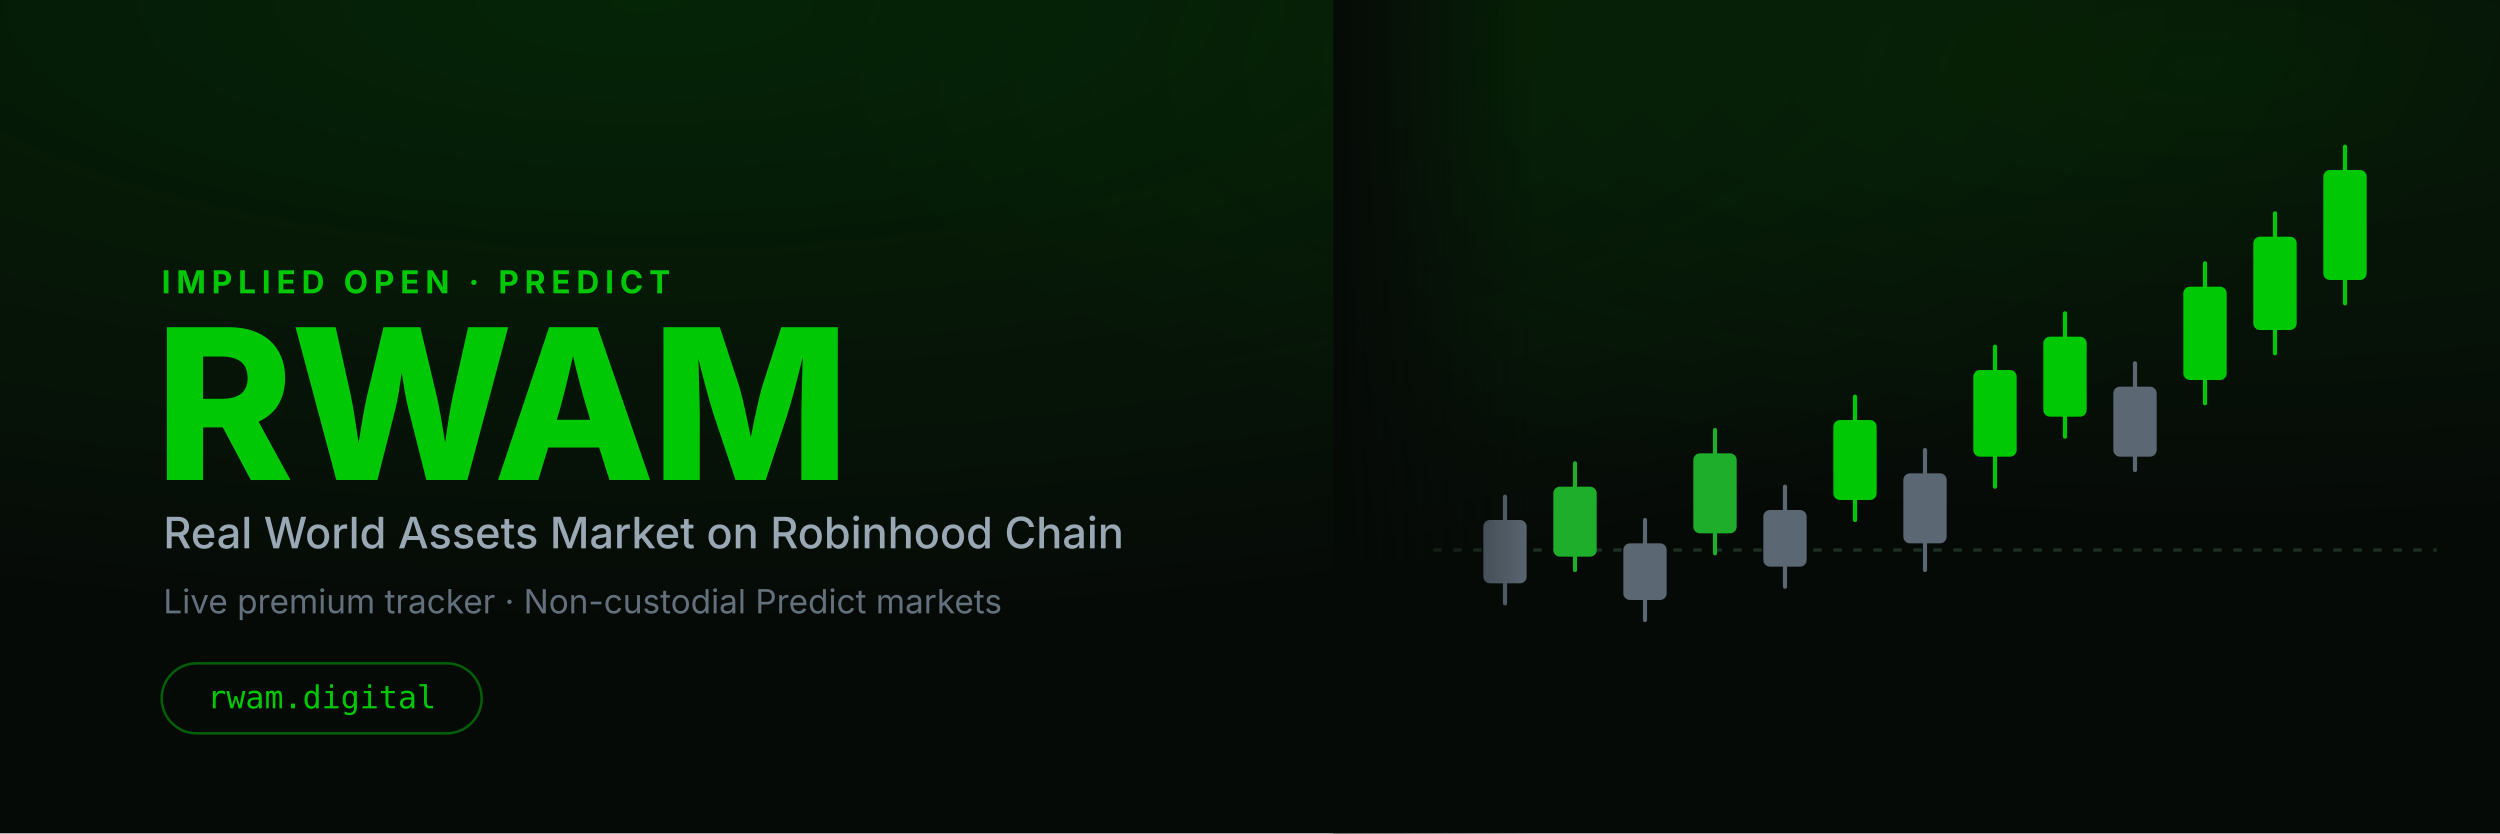
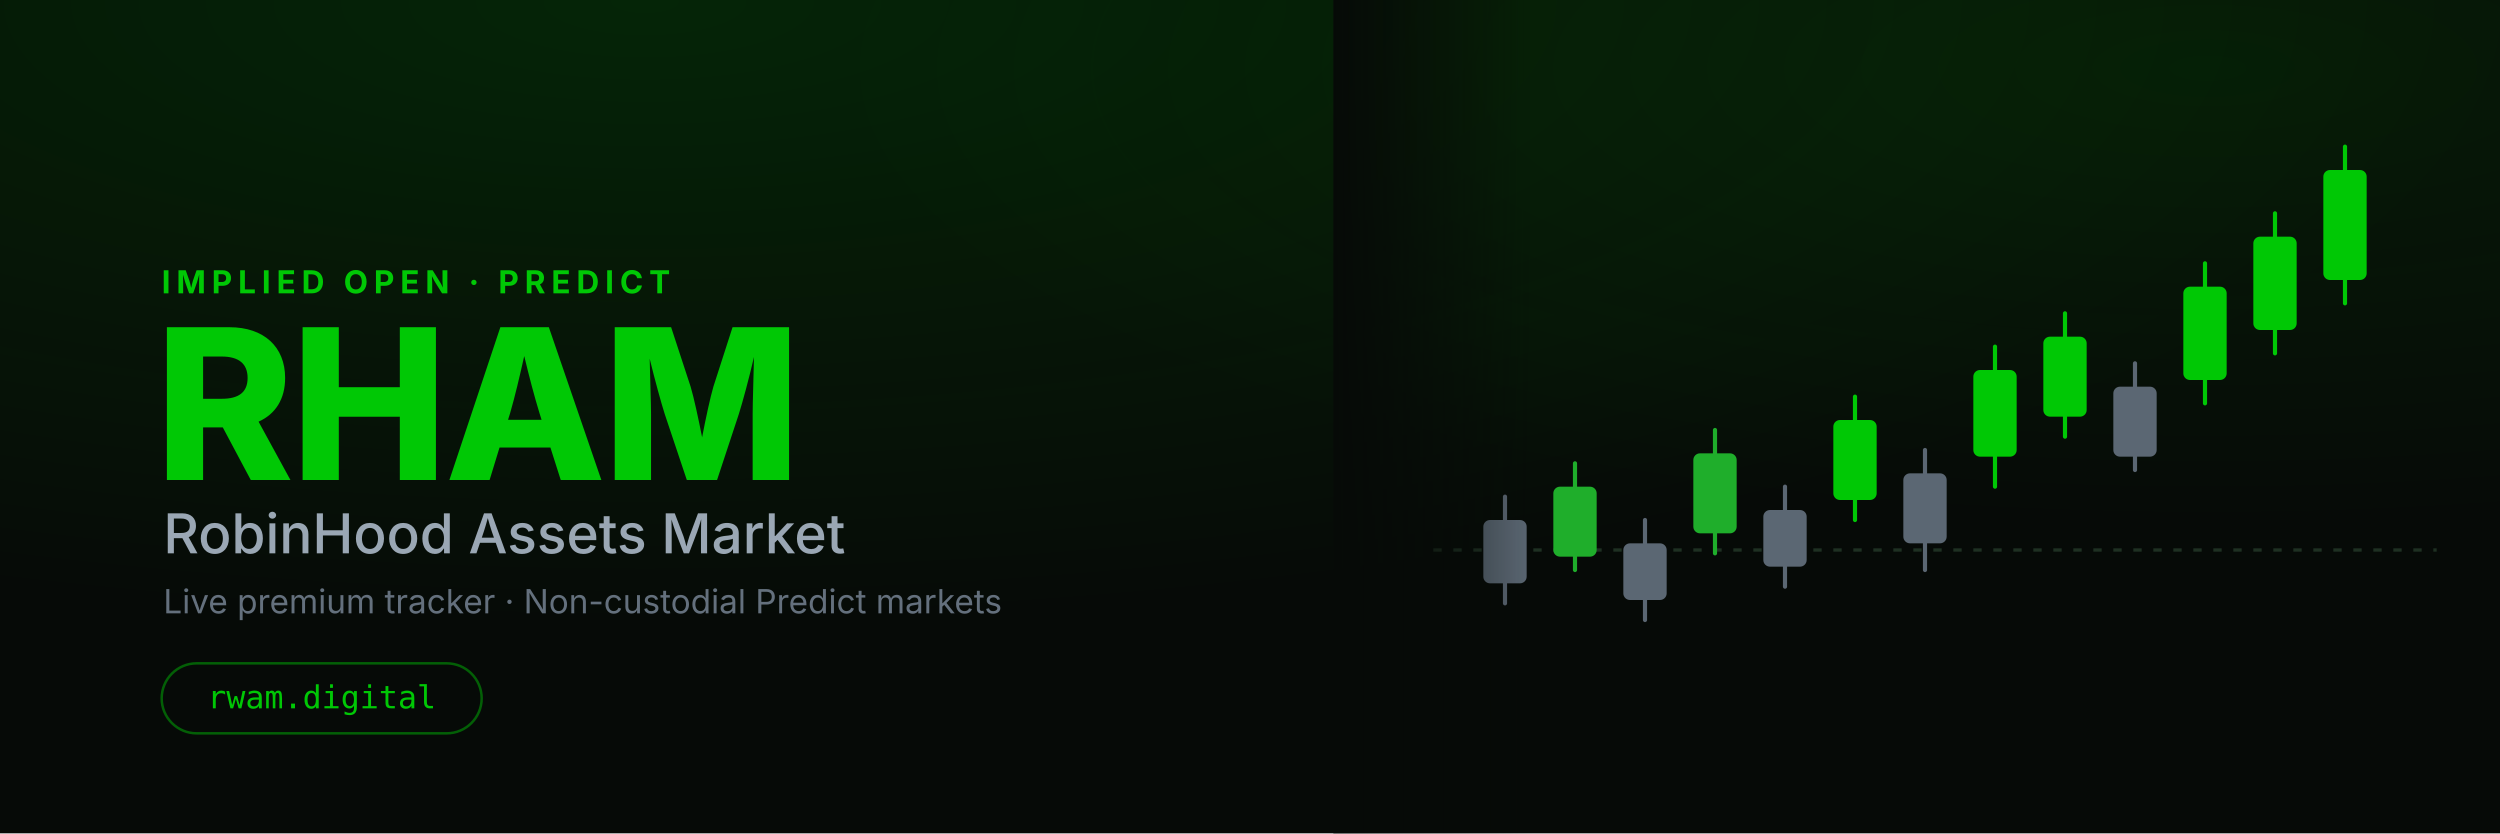
<svg xmlns="http://www.w3.org/2000/svg" width="1500" height="500" viewBox="0 0 1500 500">
  <defs>
    <radialGradient id="glowA" cx="26%" cy="0%" r="75%">
      <stop offset="0%" stop-color="#00c805" stop-opacity="0.14" />
      <stop offset="100%" stop-color="#00c805" stop-opacity="0" />
    </radialGradient>
    <radialGradient id="glowB" cx="88%" cy="8%" r="55%">
      <stop offset="0%" stop-color="#00c805" stop-opacity="0.09" />
      <stop offset="100%" stop-color="#00c805" stop-opacity="0" />
    </radialGradient>
    <linearGradient id="fade" x1="0" y1="0" x2="1" y2="0">
      <stop offset="0%" stop-color="#060a07" stop-opacity="1" />
      <stop offset="100%" stop-color="#060a07" stop-opacity="0" />
    </linearGradient>
  </defs>
  <rect width="1500" height="500" fill="#060a07" />
  <rect width="1500" height="500" fill="url(#glowA)" />
  <rect width="1500" height="500" fill="url(#glowB)" />
  <g font-family="-apple-system,'Segoe UI',ui-sans-serif,system-ui,sans-serif">
    <line x1="860" y1="330" x2="1462" y2="330" stroke="#1e3022" stroke-width="2" stroke-dasharray="5 7" />
    <g stroke-linecap="round">
      <line x1="903" y1="298" x2="903" y2="362" stroke="#5b6773" stroke-width="2.5" />
      <rect x="890" y="312" width="26" height="38" rx="4" fill="#5b6773" />
      <line x1="945" y1="278" x2="945" y2="342" stroke="#1fae2b" stroke-width="2.5" />
      <rect x="932" y="292" width="26" height="42" rx="4" fill="#1fae2b" />
      <line x1="987" y1="312" x2="987" y2="372" stroke="#5b6773" stroke-width="2.5" />
      <rect x="974" y="326" width="26" height="34" rx="4" fill="#5b6773" />
      <line x1="1029" y1="258" x2="1029" y2="332" stroke="#1fae2b" stroke-width="2.5" />
      <rect x="1016" y="272" width="26" height="48" rx="4" fill="#1fae2b" />
      <line x1="1071" y1="292" x2="1071" y2="352" stroke="#5b6773" stroke-width="2.5" />
      <rect x="1058" y="306" width="26" height="34" rx="4" fill="#5b6773" />
      <line x1="1113" y1="238" x2="1113" y2="312" stroke="#00c805" stroke-width="2.5" />
      <rect x="1100" y="252" width="26" height="48" rx="4" fill="#00c805" />
      <line x1="1155" y1="270" x2="1155" y2="342" stroke="#5b6773" stroke-width="2.5" />
      <rect x="1142" y="284" width="26" height="42" rx="4" fill="#5b6773" />
      <line x1="1197" y1="208" x2="1197" y2="292" stroke="#00c805" stroke-width="2.5" />
      <rect x="1184" y="222" width="26" height="52" rx="4" fill="#00c805" />
      <line x1="1239" y1="188" x2="1239" y2="262" stroke="#00c805" stroke-width="2.5" />
      <rect x="1226" y="202" width="26" height="48" rx="4" fill="#00c805" />
      <line x1="1281" y1="218" x2="1281" y2="282" stroke="#5b6773" stroke-width="2.5" />
      <rect x="1268" y="232" width="26" height="42" rx="4" fill="#5b6773" />
      <line x1="1323" y1="158" x2="1323" y2="242" stroke="#00c805" stroke-width="2.5" />
      <rect x="1310" y="172" width="26" height="56" rx="4" fill="#00c805" />
      <line x1="1365" y1="128" x2="1365" y2="212" stroke="#00c805" stroke-width="2.5" />
      <rect x="1352" y="142" width="26" height="56" rx="4" fill="#00c805" />
      <line x1="1407" y1="88" x2="1407" y2="182" stroke="#00c805" stroke-width="2.5" />
      <rect x="1394" y="102" width="26" height="66" rx="4" fill="#00c805" />
    </g>
    <rect x="800" y="0" width="120" height="500" fill="url(#fade)" />
  </g>
  <g font-family="-apple-system,'Segoe UI',ui-sans-serif,system-ui,sans-serif">
    <text x="97" y="176" font-size="19" font-weight="700" letter-spacing="3.5" fill="#00c805">IMPLIED OPEN · PREDICT</text>
-     <text x="93" y="288" font-size="126" font-weight="800" fill="#00c805" letter-spacing="-2">RWAM</text>
-     <text x="98" y="329" font-size="26" font-weight="500" fill="#9aa7b4">Real World Assets Market on Robinhood Chain</text>
+     <text x="93" y="288" font-size="126" font-weight="800" fill="#00c805" letter-spacing="-2">RHAM</text>
+     <text x="98" y="332" font-size="33" font-weight="500" fill="#9aa7b4">RobinHood Assets Market</text>
    <text x="98" y="368" font-size="20" fill="#64707d">Live premium tracker · Non-custodial Predict markets</text>
  </g>
  <rect x="97" y="398" width="192" height="42" rx="21" fill="none" stroke="#00c805" stroke-opacity="0.45" stroke-width="1.5" />
  <text x="193" y="425" font-family="ui-monospace,'Cascadia Code',monospace" font-size="19" fill="#00c805" text-anchor="middle">rwam.digital</text>
</svg>
